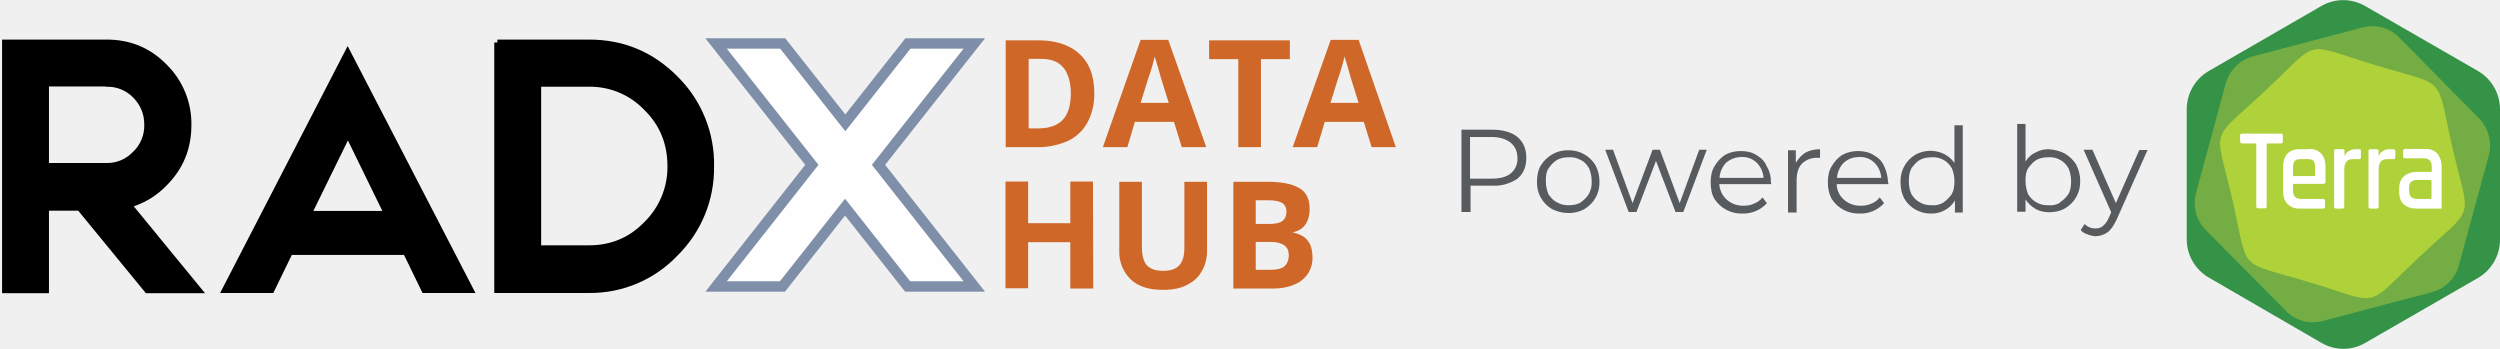
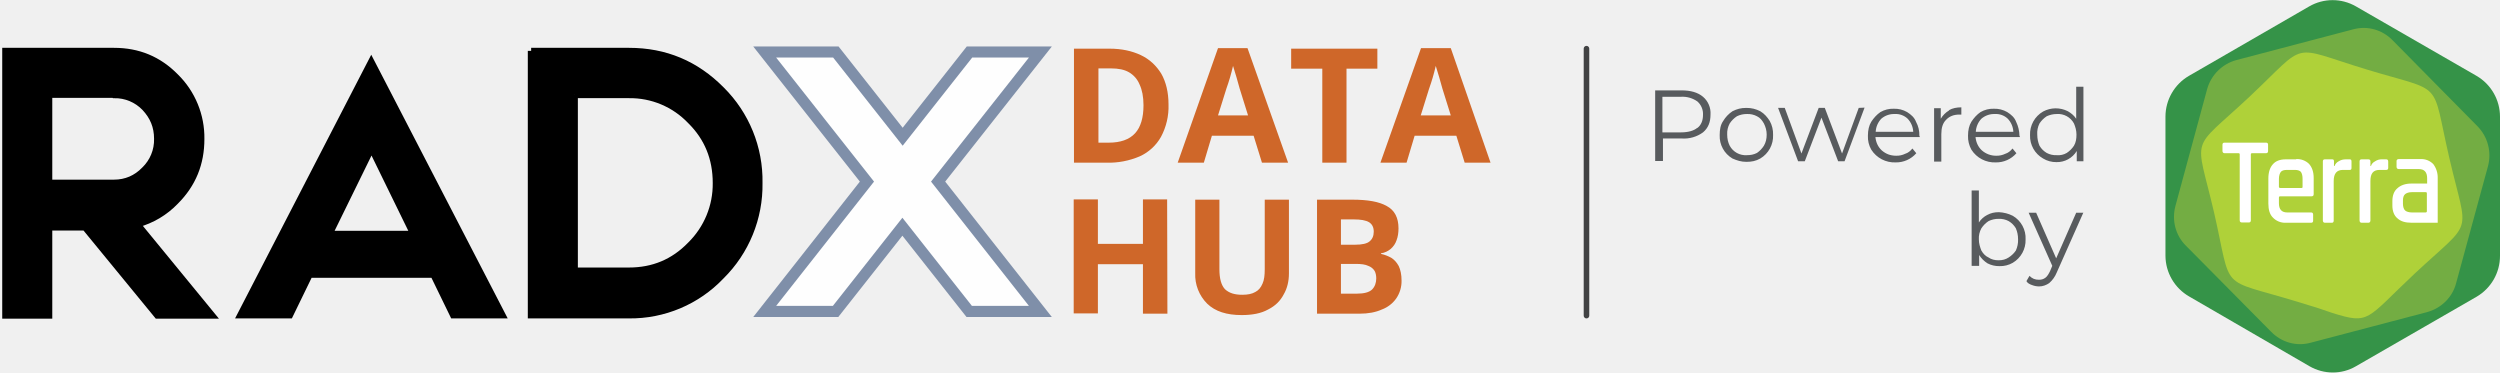
- <svg xmlns="http://www.w3.org/2000/svg" width="960" height="134">
+ <svg xmlns="http://www.w3.org/2000/svg" width="899" height="134">
  <g fill="none" fill-rule="evenodd">
-     <path d="M420.2 35.6a23 23 0 01-2.7 11.6 16.7 16.7 0 01-7.6 7 28.4 28.4 0 01-12.1 2.3h-11.6v-41H399c4.3 0 8 .8 11.2 2.3 3.2 1.5 5.6 3.8 7.4 6.7 1.7 3 2.6 6.7 2.6 11.1zm-9 .2c0-3-.5-5.5-1.4-7.4A9 9 0 00406 24c-1.7-1-3.9-1.4-6.4-1.4H395v26.7h3.7c4.2 0 7.4-1.1 9.5-3.4 2-2.2 3-5.6 3-10zm42.6 20.7l-3-9.7h-15l-2.9 9.7h-9.4L438 15.3h10.6l14.6 41.2h-9.4zm-5-17l-3-9.6a203.5 203.5 0 00-2.4-8.2 71.8 71.8 0 01-2.4 8.2l-3 9.6h10.8zm35.4 17h-8.7V22.7h-11.2v-7.2h31v7.2h-11.1zm42.5 0l-3-9.7h-15l-2.9 9.7h-9.4L511 15.3h10.7L536 56.5h-9.4zm-5-17l-3-9.6a203.6 203.6 0 00-2.4-8.2 71.8 71.8 0 01-2.4 8.2l-3 9.6h10.8zm-101.9 71.3H411V93h-16.2v17.7h-8.7v-41h8.7v16H411v-16h8.7zm43.7-41v26.5c0 2.8-.6 5.4-1.9 7.6-1.2 2.3-3 4.1-5.6 5.4-2.5 1.4-5.7 2-9.5 2-5.4 0-9.5-1.3-12.4-4.1a14.7 14.7 0 01-4.3-11V69.8h8.7v25c0 3.5.7 5.8 2 7.2 1.5 1.4 3.5 2 6.2 2 2 0 3.5-.3 4.7-1 1.2-.6 2-1.6 2.6-3 .6-1.3.8-3 .8-5.2v-25h8.7zm10.1 0h12.7c5.5 0 9.6.7 12.4 2.3 2.8 1.5 4.2 4.2 4.2 8 0 1.6-.2 3-.7 4.3a7 7 0 01-5.6 4.7v.2c1.4.3 2.6.8 3.7 1.4 1.1.7 2 1.7 2.7 3 .6 1.3 1 3 1 5.2a11 11 0 01-1.9 6.4 11 11 0 01-5.2 4c-2.2 1-4.9 1.5-8 1.5h-15.3v-41zm8.6 16.2h5.1c2.5 0 4.3-.4 5.2-1.2 1-.8 1.5-2 1.5-3.5 0-1.6-.6-2.7-1.7-3.4-1.2-.7-3-1-5.5-1h-4.6V86zm0 7v10.6h5.7c2.6 0 4.5-.5 5.5-1.5s1.5-2.4 1.5-4c0-1-.2-2-.6-2.7a4.4 4.4 0 00-2.3-1.8c-1-.5-2.5-.7-4.4-.7h-5.4z" fill="#CF6729" fill-rule="nonzero" />
-     <path d="M41 32H17.6v31.8H41c4.3 0 8-1.6 11-4.7a15 15 0 004.6-11.2c0-4.4-1.5-8-4.5-11.2a15 15 0 00-11-4.6zM2 111.4v-95h39c8.7 0 16 3 22.1 9.2A30.7 30.7 0 0172.3 48c0 8.8-3 16.2-9.2 22.4a30 30 0 01-13.8 8.2l26.9 32.8H56.6l-26-31.7h-13v31.7H2z" fill="#000" />
-     <path d="M41 32H17.6v31.8H41c4.3 0 8-1.6 11-4.7a15 15 0 004.6-11.2c0-4.4-1.5-8-4.5-11.2a15 15 0 00-11-4.6zM2 111.4v-95h39c8.7 0 16 3 22.1 9.2A30.7 30.7 0 0172.3 48c0 8.8-3 16.2-9.2 22.4a30 30 0 01-13.8 8.2l26.9 32.8H56.6l-26-31.7h-13v31.7H2z" stroke="#000" stroke-width="2.4" />
-     <path d="M148.7 82.1l-15.1-30.9-15.2 31h30.3zm-37.4 14.6l-7.1 14.6H86.5l47-91 47.1 91H163l-7.1-14.6h-44.6z" fill="#000" />
-     <path d="M148.7 82.1l-15.1-30.9-15.2 31h30.3zm-37.4 14.6l-7.1 14.6H86.5l47-91 47.1 91H163l-7.1-14.6h-44.6z" stroke="#000" stroke-width="2.4" />
-     <path d="M206.6 32v63.4h19.6c8.6 0 16-3 22.1-9.3a30.7 30.7 0 009.2-22.3c0-8.8-3-16.3-9.2-22.4a30 30 0 00-22.1-9.3h-19.6zM191 16.4h35.2c13 0 24 4.6 33.2 13.9A46 46 0 01273 63.8a46 46 0 01-13.7 33.5 45 45 0 01-33.2 14H191v-95z" fill="#000" />
-     <path d="M206.6 32v63.4h19.6c8.6 0 16-3 22.1-9.3a30.7 30.7 0 009.2-22.3c0-8.8-3-16.3-9.2-22.4a30 30 0 00-22.1-9.3h-19.6zM191 16.4h35.2c13 0 24 4.6 33.2 13.9A46 46 0 01273 63.8a46 46 0 01-13.7 33.5 45 45 0 01-33.2 14H191v-95z" stroke="#000" stroke-width="2.4" />
-     <path stroke="#7F8FA9" stroke-width="8" d="M314.3 63.3l-35.2-44.6h20.5l25 31.7 25-31.7H370l-35.2 44.6L370 108h-20.5l-25-31.7-25 31.7h-20.4z" />
-     <path fill="#FEFEFE" d="M314.3 63.3l-35.2-44.6h20.5l25 31.7 25-31.7H370l-35.2 44.6L370 108h-20.5l-25-31.7-25 31.7h-20.4z" />
+     <path d="M420.2 37.6a23 23 0 01-2.7 11.6 16.7 16.7 0 01-7.6 7 28.4 28.4 0 01-12.1 2.3h-11.6v-41H399c4.3 0 8 .8 11.2 2.3 3.2 1.5 5.6 3.8 7.4 6.7 1.7 3 2.6 6.7 2.6 11.1zm-9 .2c0-3-.5-5.5-1.4-7.4A9 9 0 00406 26c-1.7-1-3.9-1.4-6.4-1.4H395v26.7h3.7c4.2 0 7.4-1.1 9.5-3.4 2-2.2 3-5.6 3-10zm42.6 20.7l-3-9.7h-15l-2.9 9.7h-9.4L438 17.3h10.6l14.6 41.2h-9.4zm-5-17l-3-9.6a203.5 203.5 0 00-2.4-8.2 71.8 71.8 0 01-2.4 8.2l-3 9.6h10.8zm35.4 17h-8.7V24.7h-11.2v-7.2h31v7.2h-11.1zm42.5 0l-3-9.7h-15l-2.9 9.7h-9.4L511 17.3h10.7L536 58.5h-9.4zm-5-17l-3-9.6a203.6 203.6 0 00-2.4-8.2 71.8 71.8 0 01-2.4 8.2l-3 9.6h10.8zm-101.9 71.3H411V95h-16.2v17.7h-8.7v-41h8.7v16H411v-16h8.7zm43.7-41v26.5c0 2.8-.6 5.4-1.9 7.6-1.2 2.3-3 4.1-5.6 5.4-2.5 1.4-5.7 2-9.5 2-5.4 0-9.5-1.3-12.4-4.1a14.7 14.7 0 01-4.3-11V71.8h8.7v25c0 3.5.7 5.8 2 7.2 1.5 1.4 3.5 2 6.2 2 2 0 3.5-.3 4.7-1 1.2-.6 2-1.6 2.6-3 .6-1.3.8-3 .8-5.2v-25h8.7zm10.1 0h12.7c5.5 0 9.6.7 12.4 2.3 2.8 1.5 4.2 4.2 4.2 8 0 1.6-.2 3-.7 4.3a7 7 0 01-5.6 4.7v.2c1.4.3 2.6.8 3.7 1.4 1.1.7 2 1.7 2.7 3 .6 1.3 1 3 1 5.2a11 11 0 01-1.9 6.4 11 11 0 01-5.2 4c-2.2 1-4.9 1.5-8 1.5h-15.3v-41zm8.6 16.2h5.1c2.5 0 4.3-.4 5.2-1.2 1-.8 1.5-2 1.5-3.5 0-1.6-.6-2.7-1.7-3.4-1.2-.7-3-1-5.5-1h-4.6V88zm0 7v10.6h5.7c2.6 0 4.5-.5 5.5-1.5s1.5-2.4 1.5-4c0-1-.2-2-.6-2.7a4.4 4.4 0 00-2.3-1.8c-1-.5-2.5-.7-4.4-.7h-5.4z" fill="#CF6729" fill-rule="nonzero" />
+     <path d="M41 34H17.6v31.8H41c4.3 0 8-1.6 11-4.7a15 15 0 004.6-11.2c0-4.4-1.5-8-4.5-11.2a15 15 0 00-11-4.6zM2 113.4v-95h39c8.7 0 16 3 22.1 9.2A30.7 30.7 0 0172.3 50c0 8.8-3 16.2-9.2 22.4a30 30 0 01-13.8 8.2l26.9 32.8H56.6l-26-31.7h-13v31.7H2z" fill="#000" fill-rule="nonzero" />
+     <path d="M41 34H17.6v31.8H41c4.3 0 8-1.6 11-4.7a15 15 0 004.6-11.2c0-4.4-1.5-8-4.5-11.2a15 15 0 00-11-4.6zM2 113.4v-95h39c8.7 0 16 3 22.1 9.2A30.7 30.7 0 0172.3 50c0 8.8-3 16.2-9.2 22.4a30 30 0 01-13.8 8.2l26.9 32.8H56.6l-26-31.7h-13v31.7H2z" stroke="#000" stroke-width="2.4" />
+     <path d="M148.7 84.1l-15.1-30.9-15.2 31h30.3zm-37.4 14.6l-7.1 14.6H86.5l47-91 47.1 91H163l-7.1-14.6h-44.6z" fill="#000" fill-rule="nonzero" />
+     <path d="M148.7 84.1l-15.1-30.9-15.2 31h30.3zm-37.4 14.6l-7.1 14.6H86.5l47-91 47.1 91H163l-7.1-14.6h-44.6z" stroke="#000" stroke-width="2.4" />
+     <path d="M206.6 34v63.4h19.6c8.6 0 16-3 22.1-9.3a30.7 30.7 0 009.2-22.3c0-8.8-3-16.3-9.2-22.4a30 30 0 00-22.1-9.3h-19.6zM191 18.4h35.2c13 0 24 4.6 33.2 13.9A46 46 0 01273 65.8a46 46 0 01-13.7 33.5 45 45 0 01-33.2 14H191v-95z" fill="#000" fill-rule="nonzero" />
+     <path d="M206.6 34v63.4h19.6c8.6 0 16-3 22.1-9.3a30.7 30.7 0 009.2-22.3c0-8.8-3-16.3-9.2-22.4a30 30 0 00-22.1-9.3h-19.6zM191 18.4h35.2c13 0 24 4.6 33.2 13.9A46 46 0 01273 65.8a46 46 0 01-13.7 33.5 45 45 0 01-33.2 14H191v-95z" stroke="#000" stroke-width="2.4" />
+     <path stroke="#7F8FA9" stroke-width="8" d="M314.3 65.3l-35.2-44.6h20.5l25 31.7 25-31.7H370l-35.2 44.6L370 110h-20.5l-25-31.7-25 31.7h-20.4z" />
+     <path fill="#FEFEFE" fill-rule="nonzero" d="M314.3 65.3l-35.2-44.6h20.5l25 31.7 25-31.7H370l-35.2 44.6L370 110h-20.5l-25-31.7-25 31.7h-20.4z" />
    <g fill-rule="nonzero">
-       <path d="M582.7 52.6c2.3 2 3.4 4.5 3.4 8 0 3.4-1 6-3.4 8a15.5 15.5 0 01-9.5 2.7h-8.5v10.1h-3.5V49.8H573c4 0 7.3.9 9.7 2.8zm-2.6 14a7 7 0 002.6-5.8c0-2.6-.9-4.6-2.6-6-1.7-1.3-4-2.2-7.3-2.2h-8.3v16h8.3c3.2 0 5.8-.7 7.3-2zM596 80.3a11.6 11.6 0 01-5.8-10.5c0-2.4.4-4.5 1.5-6.3 1-1.7 2.6-3.2 4.3-4.2 1.9-1.1 3.8-1.6 6.2-1.6a11.9 11.9 0 0110.5 5.8c1 2 1.5 3.9 1.5 6.3a11.7 11.7 0 01-5.8 10.5 12 12 0 01-6.2 1.5c-2.4 0-4.3-.6-6.2-1.5zm11-2.6c1.2-.8 2.3-1.9 3.1-3.2a9 9 0 001.1-5c0-1.9-.4-3.4-1-4.9-1-1.5-1.8-2.6-3.3-3.2a8 8 0 00-4.5-1c-1.7 0-3.2.3-4.5 1-1.3.8-2.4 2-3.2 3.2-1 1.5-1.1 3-1.1 5 0 1.9.4 3.4 1 5 1 1.4 2 2.5 3.3 3.1a8 8 0 004.5 1.1c1.7 0 3-.2 4.5-1zm48.4-20.2l-9 23.9h-3l-7.5-19.6-7.5 19.6h-3l-9-23.9h3l7.5 20.5 7.7-20.5h2.8L645 78l7.5-20.5zm24.8 13.2h-20a8.8 8.8 0 002.9 6 9.4 9.4 0 006.4 2.3c1.5 0 2.8-.2 4-.8a7.1 7.1 0 003.3-2.4l1.7 2.2a12 12 0 01-9.2 4 12.3 12.3 0 01-11-5.7c-1-1.7-1.4-3.9-1.4-6.3 0-2.3.4-4.5 1.5-6.2 1-1.7 2.3-3.2 4-4.3 1.7-1 3.9-1.5 6-1.5 2.2 0 4.3.4 6 1.5 1.7 1 3.2 2.3 4 4.3A11 11 0 01680 70l.2.7zm-17.4-8.2a9.2 9.2 0 00-2.5 5.8h16.9a9 9 0 00-2.6-5.8 7.7 7.7 0 00-5.8-2.2 9 9 0 00-6 2.2zm30.5-3.9c1.5-.8 3.4-1.3 5.6-1.3v3.3h-1a8 8 0 00-6 2.3c-1.4 1.5-2 3.7-2 6.5v12.2h-3.3V57.7h3v4.8c1.1-1.7 2.2-3 3.7-3.9zm31.9 12.1h-19.9a8 8 0 002.8 6 9.4 9.4 0 006.4 2.3c1.5 0 2.8-.2 4.1-.8a7.1 7.1 0 003.2-2.4l1.7 2.2a12 12 0 01-9.2 4 12.3 12.3 0 01-11-5.7c-1-2-1.4-3.9-1.4-6.3 0-2.3.4-4.5 1.5-6.2 1-1.7 2.3-3.2 4-4.3 1.8-1 3.9-1.5 6-1.5 2.2 0 4.3.4 6 1.5 1.8 1 3.3 2.3 4.1 4.3A15 15 0 01725 70l.2.7zM708 62.5a9.2 9.2 0 00-2.6 5.8h17a9 9 0 00-2.6-5.8 7.7 7.7 0 00-5.8-2.2c-2.4 0-4.3.7-6 2.2zm45.7-14.6v33.7h-3V77a10.4 10.4 0 01-9.2 5 11.7 11.7 0 01-10.3-5.8c-1-2-1.4-4-1.4-6.3a11.7 11.7 0 015.7-10.5 12 12 0 0111.2-.2c1.5.8 2.8 1.9 3.8 3.4V48.1h3.2V48zm-7.4 29.8c1.2-.8 2.3-1.9 3.2-3.2.8-1.5 1-3 1-5 0-1.9-.4-3.4-1-4.9-.9-1.5-2-2.6-3.2-3.2a8 8 0 00-4.6-1c-1.7 0-3.2.3-4.5 1-1.3.8-2.3 2-3.2 3.2-.8 1.5-1 3-1 5 0 1.9.3 3.4 1 5 .9 1.4 2 2.5 3.2 3.1a8 8 0 004.5 1.1c1.5.2 3-.2 4.6-1zM793 59c1.7 1.1 3.2 2.4 4.3 4.3 1 2 1.5 3.9 1.5 6.3A11.7 11.7 0 01793 80c-1.7 1-3.9 1.5-6 1.5-2 0-3.9-.4-5.4-1.3a12 12 0 01-3.8-3.6v4.7h-3.2V47.6h3.2V62c1-1.5 2.3-2.8 3.8-3.4a10 10 0 015.2-1.3c2.3.2 4.3.7 6.2 1.7zm-2 18.7c1.3-.8 2.4-1.9 3.3-3.2.8-1.5 1-3 1-5 0-1.9-.4-3.4-1-4.9-.9-1.5-2-2.6-3.2-3.2a8 8 0 00-4.6-1c-1.7 0-3.2.3-4.5 1-1.3.8-2.3 2-3.2 3.2-.9 1.5-1 3-1 5 0 1.9.4 3.4 1 5 .9 1.4 2 2.5 3.2 3.1a8 8 0 004.5 1.1 7 7 0 004.6-1zm33.7-20.2l-12 27c-1 2-2.1 3.8-3.4 4.7a8.2 8.2 0 01-4.5 1.5c-1.1 0-2.2-.3-3.2-.7-1.1-.4-2-.8-2.6-1.7l1.5-2.3a5.5 5.5 0 004.3 1.7c1 0 1.9-.2 2.7-.9a8 8 0 002.2-3l1-2.3-10.6-24h3.4l9 20.5 9-20.4h3.2z" fill="#585B5E" />
-       <path d="M839.7 42v50a17 17 0 008.5 14.6l43.3 25.1c5.2 3 11.6 3 16.7 0l43.4-25A17 17 0 00960 92V42a17 17 0 00-8.4-14.7l-43.4-25c-5.2-3-11.6-3-16.8 0l-43.3 25a17 17 0 00-8.4 14.6z" fill="#359348" />
-       <path d="M854.7 32l-11.4 42c-1.4 5.2 0 10.6 3.7 14.3l30.7 31c3.7 3.8 9 5.3 14 4l42.2-11.1c5-1.4 9-5.3 10.3-10.3l11.5-42.2a15 15 0 00-3.7-14.2l-30.6-31c-3.7-3.8-9-5.3-14-4l-42.2 11.1A15 15 0 00854.7 32z" fill="#73AD43" />
-       <path d="M894.6 110.8l-7.8-2.4c-28.3-8.6-23-3-29.6-31.9-6.7-28.8-9-21.4 12.6-41.6 21.6-20.3 14-18.5 42.3-9.9 28.3 8.6 23 3 29.7 31.9 6.7 28.8 9 21.4-12.6 41.6-17.5 16.4-15.9 18.3-29.6 14l-5-1.7z" fill="#AFD139" />
-       <path d="M875.9 51.3h-15c-.4 0-.7.2-.7.7v2.3c0 .5.3.8.8.8h5c.3 0 .4.2.4.4v23.7c0 .6.3.8.8.8h2.5c.4 0 .7-.2.7-.8V55.5c0-.3.2-.4.4-.4h5c.6 0 .8-.3.8-.8V52c0-.5-.3-.7-.7-.7zm10.8 6h-3.8c-2 0-3.6.6-4.6 1.8-1 1.1-1.6 2.8-1.6 5.1v9c0 2.2.5 3.9 1.6 5a6 6 0 004.6 1.9h9.2c.5 0 .7-.3.7-.7v-2.2c0-.5-.2-.8-.7-.8h-8.6c-2 0-3-1.1-3-3.3v-2c0-.4.2-.5.4-.5h11.3c.5 0 .8-.2.8-.8V64c0-2.2-.6-3.9-1.7-5.1a6.2 6.2 0 00-4.6-1.7zm2.3 9.9c0 .3-.1.4-.4.4H881c-.3 0-.5-.2-.5-.4v-2.9c0-1.1.3-2 .7-2.5.4-.5 1.2-.7 2.2-.7h2.8c1 0 1.7.2 2.2.7.4.6.6 1.4.6 2.5v2.9h.1zm47-8.2a6 6 0 00-4.6-1.8h-7.8c-.5 0-.8.3-.8.7V60c0 .5.3.8.8.8h7.2c2 0 3 1.1 3 3.3V66h-5.6c-2.2 0-3.9.6-5.1 1.7-1.2 1-1.8 2.6-1.8 4.6v1.6c0 2 .6 3.6 1.8 4.6 1.2 1.1 2.8 1.6 5.1 1.6h9.4V64a8 8 0 00-1.6-5zm-2.3 17c0 .2-.2.4-.4.4h-5c-1 0-2-.3-2.4-.7-.5-.4-.8-1.4-.8-2.4V72c0-1 .3-1.8.8-2.2.5-.4 1.3-.7 2.4-.7h5c.3 0 .4.2.4.4V76zM906 57.3h-1.5c-.9 0-1.7.2-2.5.7a3 3 0 00-1.5 1.7h-.2V58c0-.5-.2-.7-.6-.7H897c-.4 0-.7.2-.7.7v21.3c0 .5.3.8.7.8h2.6c.4 0 .6-.3.6-.8V65.1c0-2.7 1.1-4 3.3-4h2.5c.4 0 .6-.2.6-.7v-2.3c0-.6-.2-.8-.6-.8zm13.1 0h-1.5a4 4 0 00-2.5.7c-.8.4-1.3 1-1.5 1.7h-.2V58c0-.5-.3-.7-.7-.7h-2.5c-.4 0-.7.2-.7.7v21.3c0 .5.3.8.7.8h2.5c.4 0 .7-.3.7-.8V65.1c0-2.7 1-4 3.3-4h2.4c.4 0 .7-.2.7-.7v-2.3c0-.6-.3-.8-.7-.8z" fill="#FFF" />
+       <path d="M612.4 34.8a7.7 7.7 0 012.7 6.4c0 2.7-.8 4.8-2.7 6.4a11.6 11.6 0 01-7.6 2.2H598v8.1h-2.8V32.5h9.5c3.2 0 5.8.7 7.7 2.3zm-2 11.2c1.3-1 2-2.6 2-4.7a6 6 0 00-2-4.8 9.3 9.3 0 00-5.9-1.7h-6.7v12.8h6.7c2.6 0 4.6-.6 5.8-1.6zM623 57a9.3 9.3 0 01-4.6-8.4c0-2 .3-3.7 1.2-5A11 11 0 01623 40c1.6-.8 3-1.2 5-1.2 1.9 0 3.4.4 5 1.2 1.5.9 2.5 2.1 3.4 3.5a9.7 9.7 0 011.2 5A9.4 9.4 0 01633 57c-1.6.9-3.1 1.2-5 1.2s-3.4-.5-5-1.2zm8.8-2a9 9 0 002.5-2.6c.7-1.2 1-2.5 1-4s-.4-2.8-1-4c-.7-1.2-1.3-2-2.5-2.6a7 7 0 00-3.6-.8 8 8 0 00-3.6.8 9 9 0 00-2.6 2.6 7.4 7.4 0 00-.9 4c0 1.5.3 2.8.9 4a6.5 6.5 0 006.2 3.4c1.3 0 2.4-.2 3.6-.8zm38.7-16.3L663.3 58H661l-6-15.7-6 15.7h-2.4l-7.2-19.2h2.4l6 16.4 6.2-16.4h2.2l6.2 16.4 6-16.4zm19.9 10.6h-16c.2 2 1 3.6 2.3 4.8 1.4 1.2 3 1.9 5.2 1.9a7 7 0 003.2-.7c1-.3 1.9-1 2.6-1.9l1.4 1.7a9.6 9.6 0 01-7.4 3.3 9.9 9.9 0 01-8.8-4.6 9.3 9.3 0 01-1.2-5c0-2 .4-3.7 1.2-5 .9-1.4 2-2.6 3.3-3.5a9 9 0 014.8-1.2 9 9 0 014.8 1.2c1.4.9 2.6 1.9 3.2 3.5a9.7 9.7 0 011.2 5l.2.5zm-13.9-6.6a7.4 7.4 0 00-2 4.7H688a7.3 7.3 0 00-2-4.7 6.2 6.2 0 00-4.7-1.7 7 7 0 00-4.8 1.7zm24.4-3.1c1.2-.7 2.7-1 4.4-1v2.6h-.7c-2 0-3.6.6-4.8 1.9-1.2 1.2-1.7 2.9-1.7 5.1v9.9h-2.6V38.9h2.4v3.8a8.6 8.6 0 013-3zm25.5 9.7h-16c.2 2 1 3.6 2.3 4.8a7.7 7.7 0 005.2 1.9 7 7 0 003.2-.7c1-.3 1.9-1 2.6-1.9l1.4 1.7a9.6 9.6 0 01-7.4 3.3 9.9 9.9 0 01-8.8-4.6 9.7 9.7 0 01-1.2-5c0-2 .4-3.7 1.2-5 .9-1.4 2-2.6 3.3-3.5a9 9 0 014.8-1.2 9 9 0 014.8 1.2c1.4.9 2.6 1.9 3.2 3.5a12 12 0 011.2 5l.2.5zm-13.9-6.6a7.4 7.4 0 00-2 4.7H724a7.3 7.3 0 00-2-4.7 6.2 6.2 0 00-4.7-1.7 7 7 0 00-4.8 1.7zM749.2 31v27h-2.4v-3.7a8.3 8.3 0 01-7.3 4 9 9 0 01-4.8-1.3 9.3 9.3 0 01-4.7-8.4 9.4 9.4 0 014.7-8.5 9.6 9.6 0 018.9-.1c1.2.7 2.2 1.5 3 2.7V31.2h2.6V31zm-6 24a9 9 0 002.6-2.6c.7-1.2.9-2.5.9-4s-.4-2.8-.9-4a6.5 6.5 0 00-6.2-3.4c-1.3 0-2.5.3-3.6.8a9 9 0 00-2.6 2.6 7.6 7.6 0 00-.8 4c0 1.5.3 2.8.8 4 .7 1.2 1.6 2 2.6 2.6a7 7 0 003.6.8 6 6 0 003.6-.8zm-19.4 22.6a9.3 9.3 0 014.6 8.5 9.4 9.4 0 01-4.6 8.4 9 9 0 01-4.8 1.2 9 9 0 01-4.3-1 9.7 9.7 0 01-3-3v3.9H709V68.5h2.6V80a7.8 7.8 0 013-2.7c1.3-.7 2.6-1 4.2-1 1.8.1 3.4.5 5 1.3zm-1.5 15a9 9 0 002.6-2.5 9 9 0 00.8-4c0-1.6-.3-2.8-.8-4-.7-1.2-1.6-2-2.6-2.6a7 7 0 00-3.6-.8 8 8 0 00-3.6.8 9 9 0 00-2.6 2.6 7.4 7.4 0 00-.9 4c0 1.5.4 2.7.9 4 .7 1.2 1.5 2 2.6 2.5 1 .7 2.2 1 3.6 1s2.5-.3 3.6-1zm26.9-16.2L739.6 98a10 10 0 01-2.7 3.8c-1 .7-2.3 1.2-3.6 1.2a7 7 0 01-2.6-.5c-.9-.3-1.6-.7-2-1.4l1.1-1.9c1 1 2 1.4 3.4 1.4.9 0 1.6-.2 2.3-.7.7-.5 1.2-1.4 1.7-2.4l.8-1.9-8.5-19.1h2.7l7.2 16.4 7.2-16.4h2.6z" fill="#585B5E" />
+       <path d="M778.7 42v50a17 17 0 008.5 14.6l43.3 25.1c5.2 3 11.6 3 16.7 0l43.4-25A17 17 0 00899 92V42a17 17 0 00-8.4-14.7l-43.4-25c-5.2-3-11.6-3-16.8 0l-43.3 25a17 17 0 00-8.4 14.6z" fill="#359348" />
+       <path d="M793.7 32l-11.4 42c-1.4 5.2 0 10.6 3.7 14.3l30.7 31c3.7 3.8 9 5.3 14 4l42.2-11.1c5-1.4 9-5.3 10.3-10.3l11.5-42.2a15 15 0 00-3.7-14.2l-30.6-31c-3.7-3.8-9-5.3-14-4l-42.2 11.1A15 15 0 00793.7 32z" fill="#73AD43" />
+       <path d="M833.6 110.8l-7.8-2.4c-28.3-8.6-23-3-29.6-31.9-6.7-28.8-9-21.4 12.6-41.6 21.6-20.3 14-18.5 42.3-9.9 28.3 8.6 23 3 29.7 31.9 6.7 28.8 9 21.4-12.6 41.6-17.5 16.4-15.9 18.3-29.6 14l-5-1.7z" fill="#AFD139" />
+       <path d="M814.9 51.3h-15c-.4 0-.7.2-.7.7v2.3c0 .5.3.8.8.8h5c.3 0 .4.2.4.4v23.7c0 .6.3.8.8.8h2.5c.4 0 .7-.2.7-.8V55.5c0-.3.2-.4.4-.4h5c.6 0 .8-.3.8-.8V52c0-.5-.3-.7-.7-.7zm10.8 6h-3.8c-2 0-3.6.6-4.6 1.8-1 1.1-1.6 2.8-1.6 5.1v9c0 2.2.5 3.9 1.6 5a6 6 0 004.6 1.9h9.2c.5 0 .7-.3.7-.7v-2.2c0-.5-.2-.8-.7-.8h-8.6c-2 0-3-1.1-3-3.3v-2c0-.4.2-.5.4-.5h11.3c.5 0 .8-.2.8-.8V64c0-2.2-.6-3.9-1.7-5.1a6.2 6.2 0 00-4.6-1.7zm2.3 9.9c0 .3-.1.4-.4.4H820c-.3 0-.5-.2-.5-.4v-2.9c0-1.1.3-2 .7-2.5.4-.5 1.2-.7 2.2-.7h2.8c1 0 1.7.2 2.2.7.4.6.6 1.4.6 2.5v2.9h.1zm47-8.2a6 6 0 00-4.6-1.8h-7.8c-.5 0-.8.3-.8.7V60c0 .5.3.8.8.8h7.2c2 0 3 1.1 3 3.3V66h-5.6c-2.2 0-3.9.6-5.1 1.7-1.2 1-1.8 2.6-1.8 4.6v1.6c0 2 .6 3.6 1.8 4.6 1.2 1.1 2.8 1.6 5.1 1.6h9.4V64a8 8 0 00-1.6-5zm-2.3 17c0 .2-.2.4-.4.4h-5c-1 0-2-.3-2.4-.7-.5-.4-.8-1.4-.8-2.4V72c0-1 .3-1.8.8-2.2.5-.4 1.3-.7 2.4-.7h5c.3 0 .4.2.4.4V76zM845 57.3h-1.5c-.9 0-1.7.2-2.5.7a3 3 0 00-1.5 1.7h-.2V58c0-.5-.2-.7-.6-.7H836c-.4 0-.7.2-.7.7v21.3c0 .5.3.8.7.8h2.6c.4 0 .6-.3.6-.8V65.1c0-2.7 1.1-4 3.3-4h2.5c.4 0 .6-.2.6-.7v-2.3c0-.6-.2-.8-.6-.8zm13.1 0h-1.5a4 4 0 00-2.5.7c-.8.4-1.3 1-1.5 1.7h-.2V58c0-.5-.3-.7-.7-.7h-2.5c-.4 0-.7.2-.7.7v21.3c0 .5.3.8.7.8h2.5c.4 0 .7-.3.7-.8V65.1c0-2.7 1-4 3.3-4h2.4c.4 0 .7-.2.7-.7v-2.3c0-.6-.3-.8-.7-.8z" fill="#FFF" />
    </g>
+     <path stroke="#414243" stroke-width="2" stroke-linecap="round" d="M570.5 17.5v96" />
  </g>
</svg>
